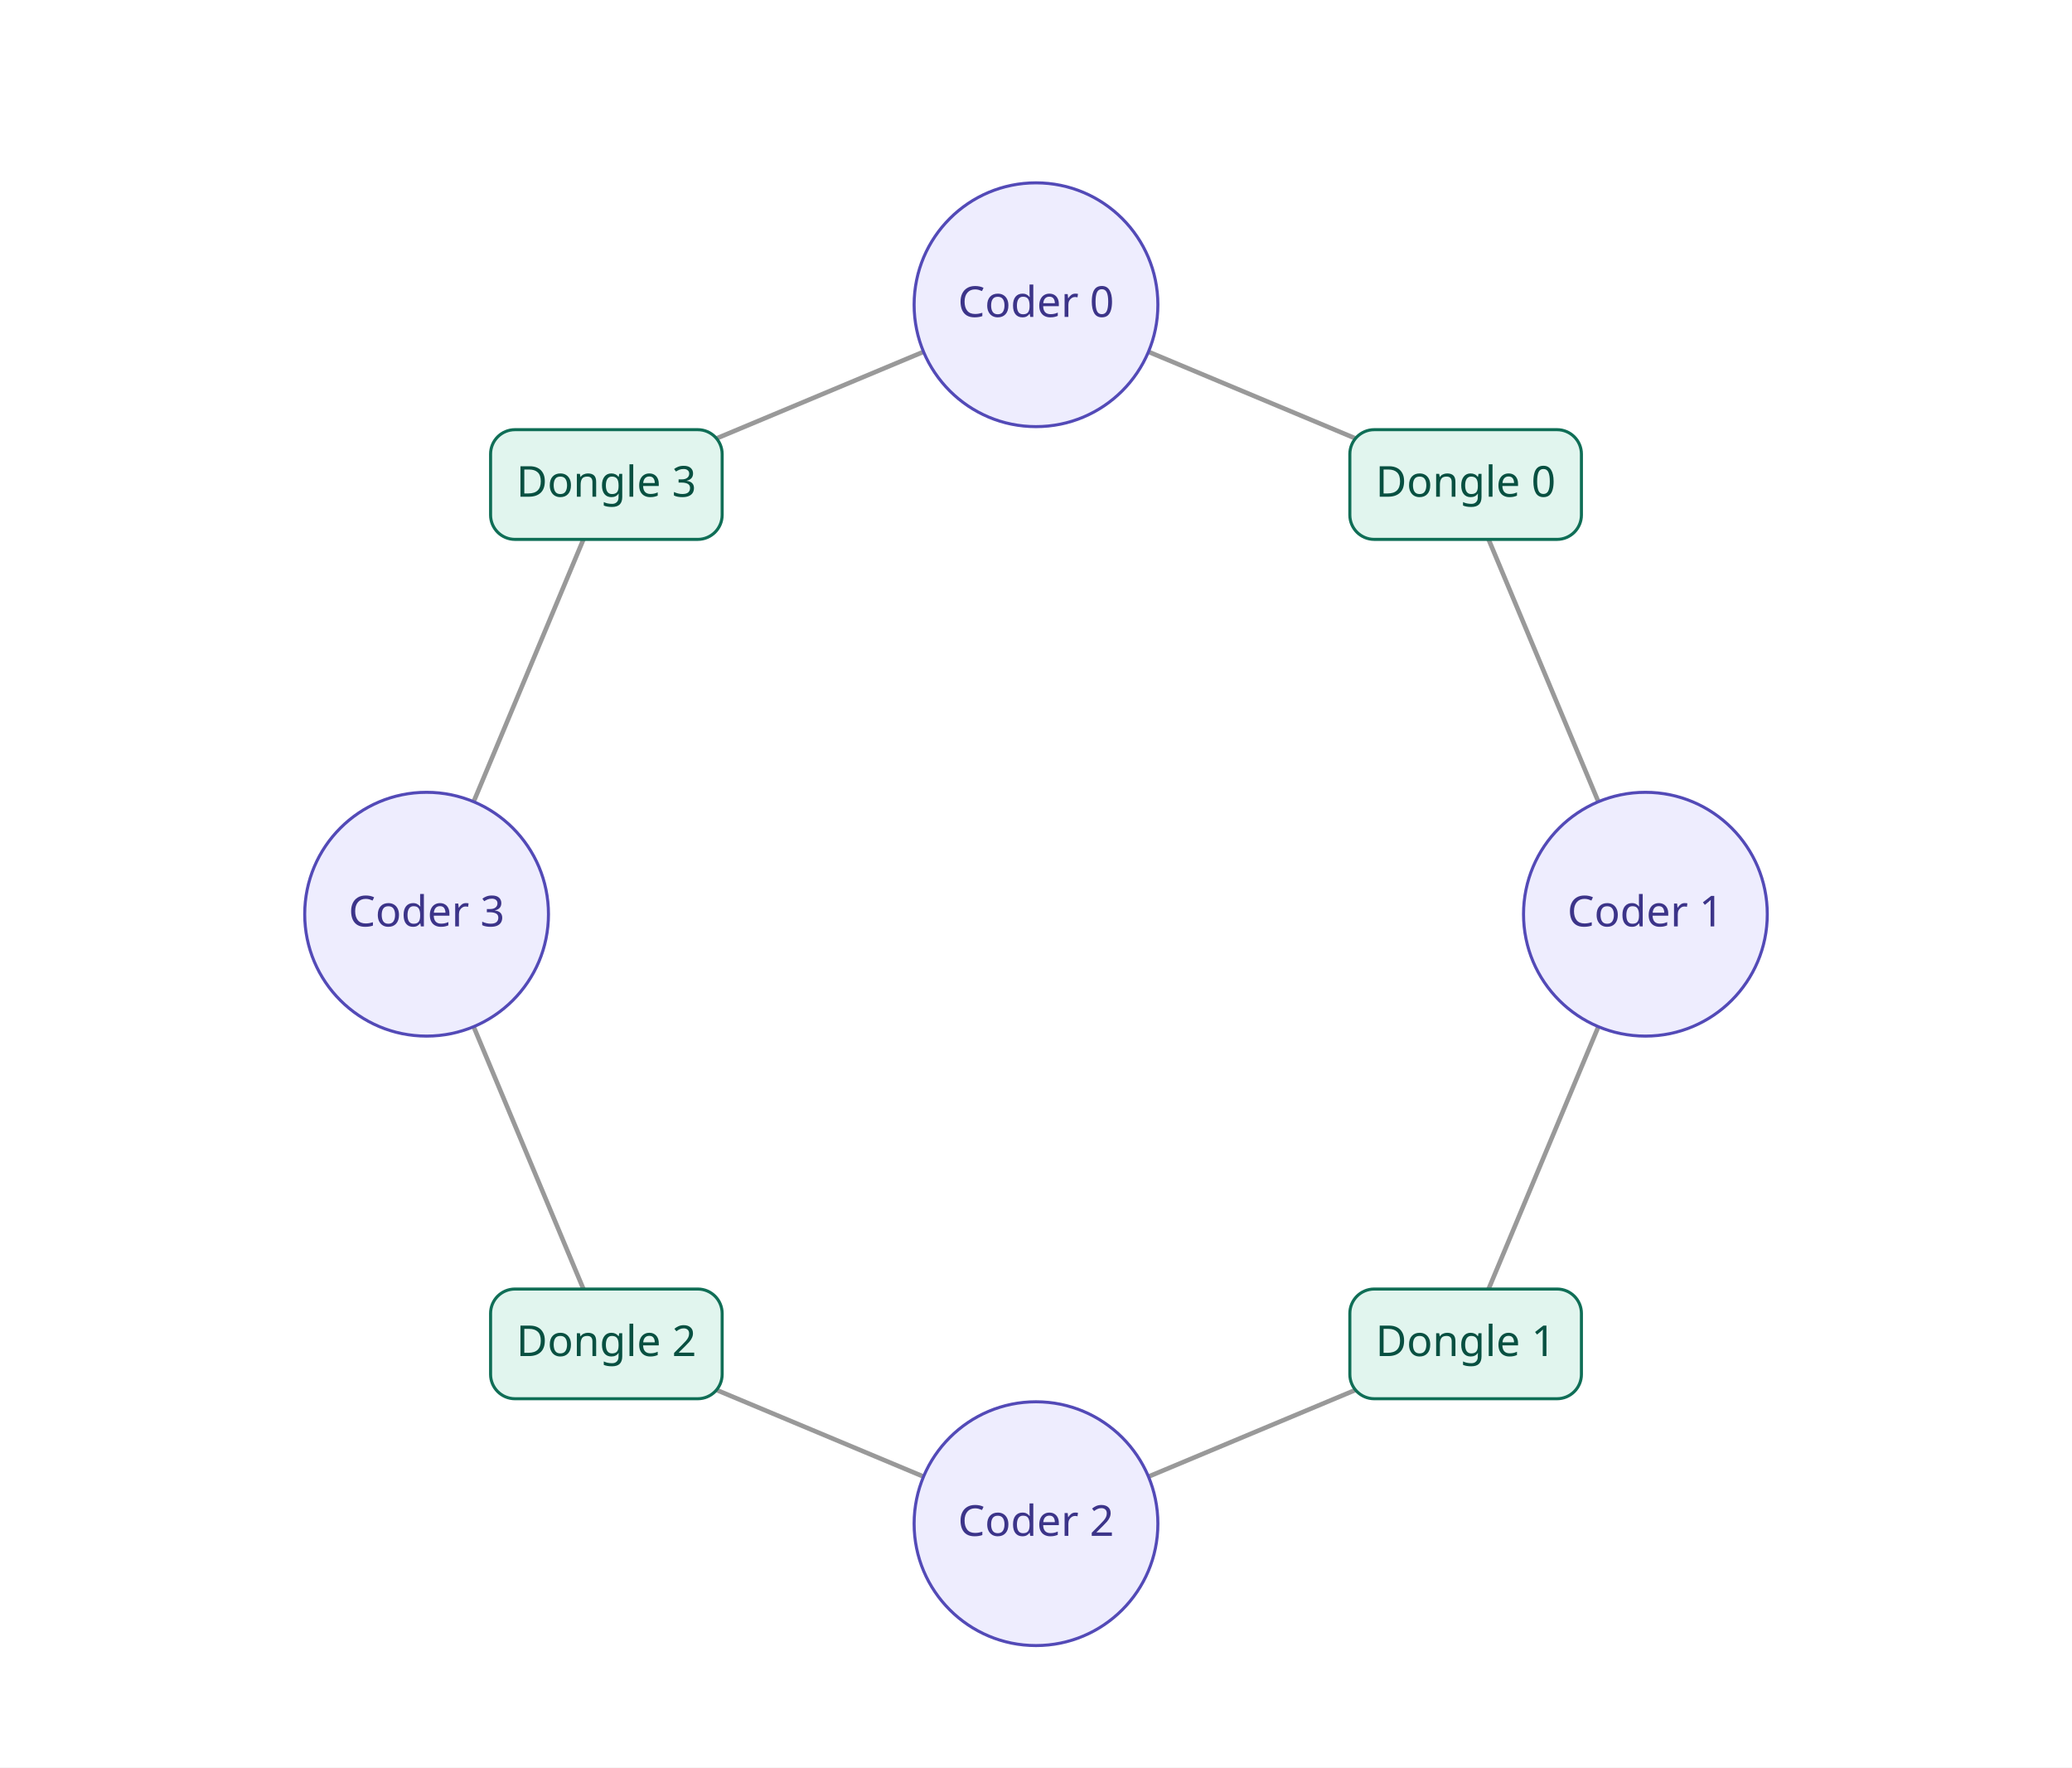
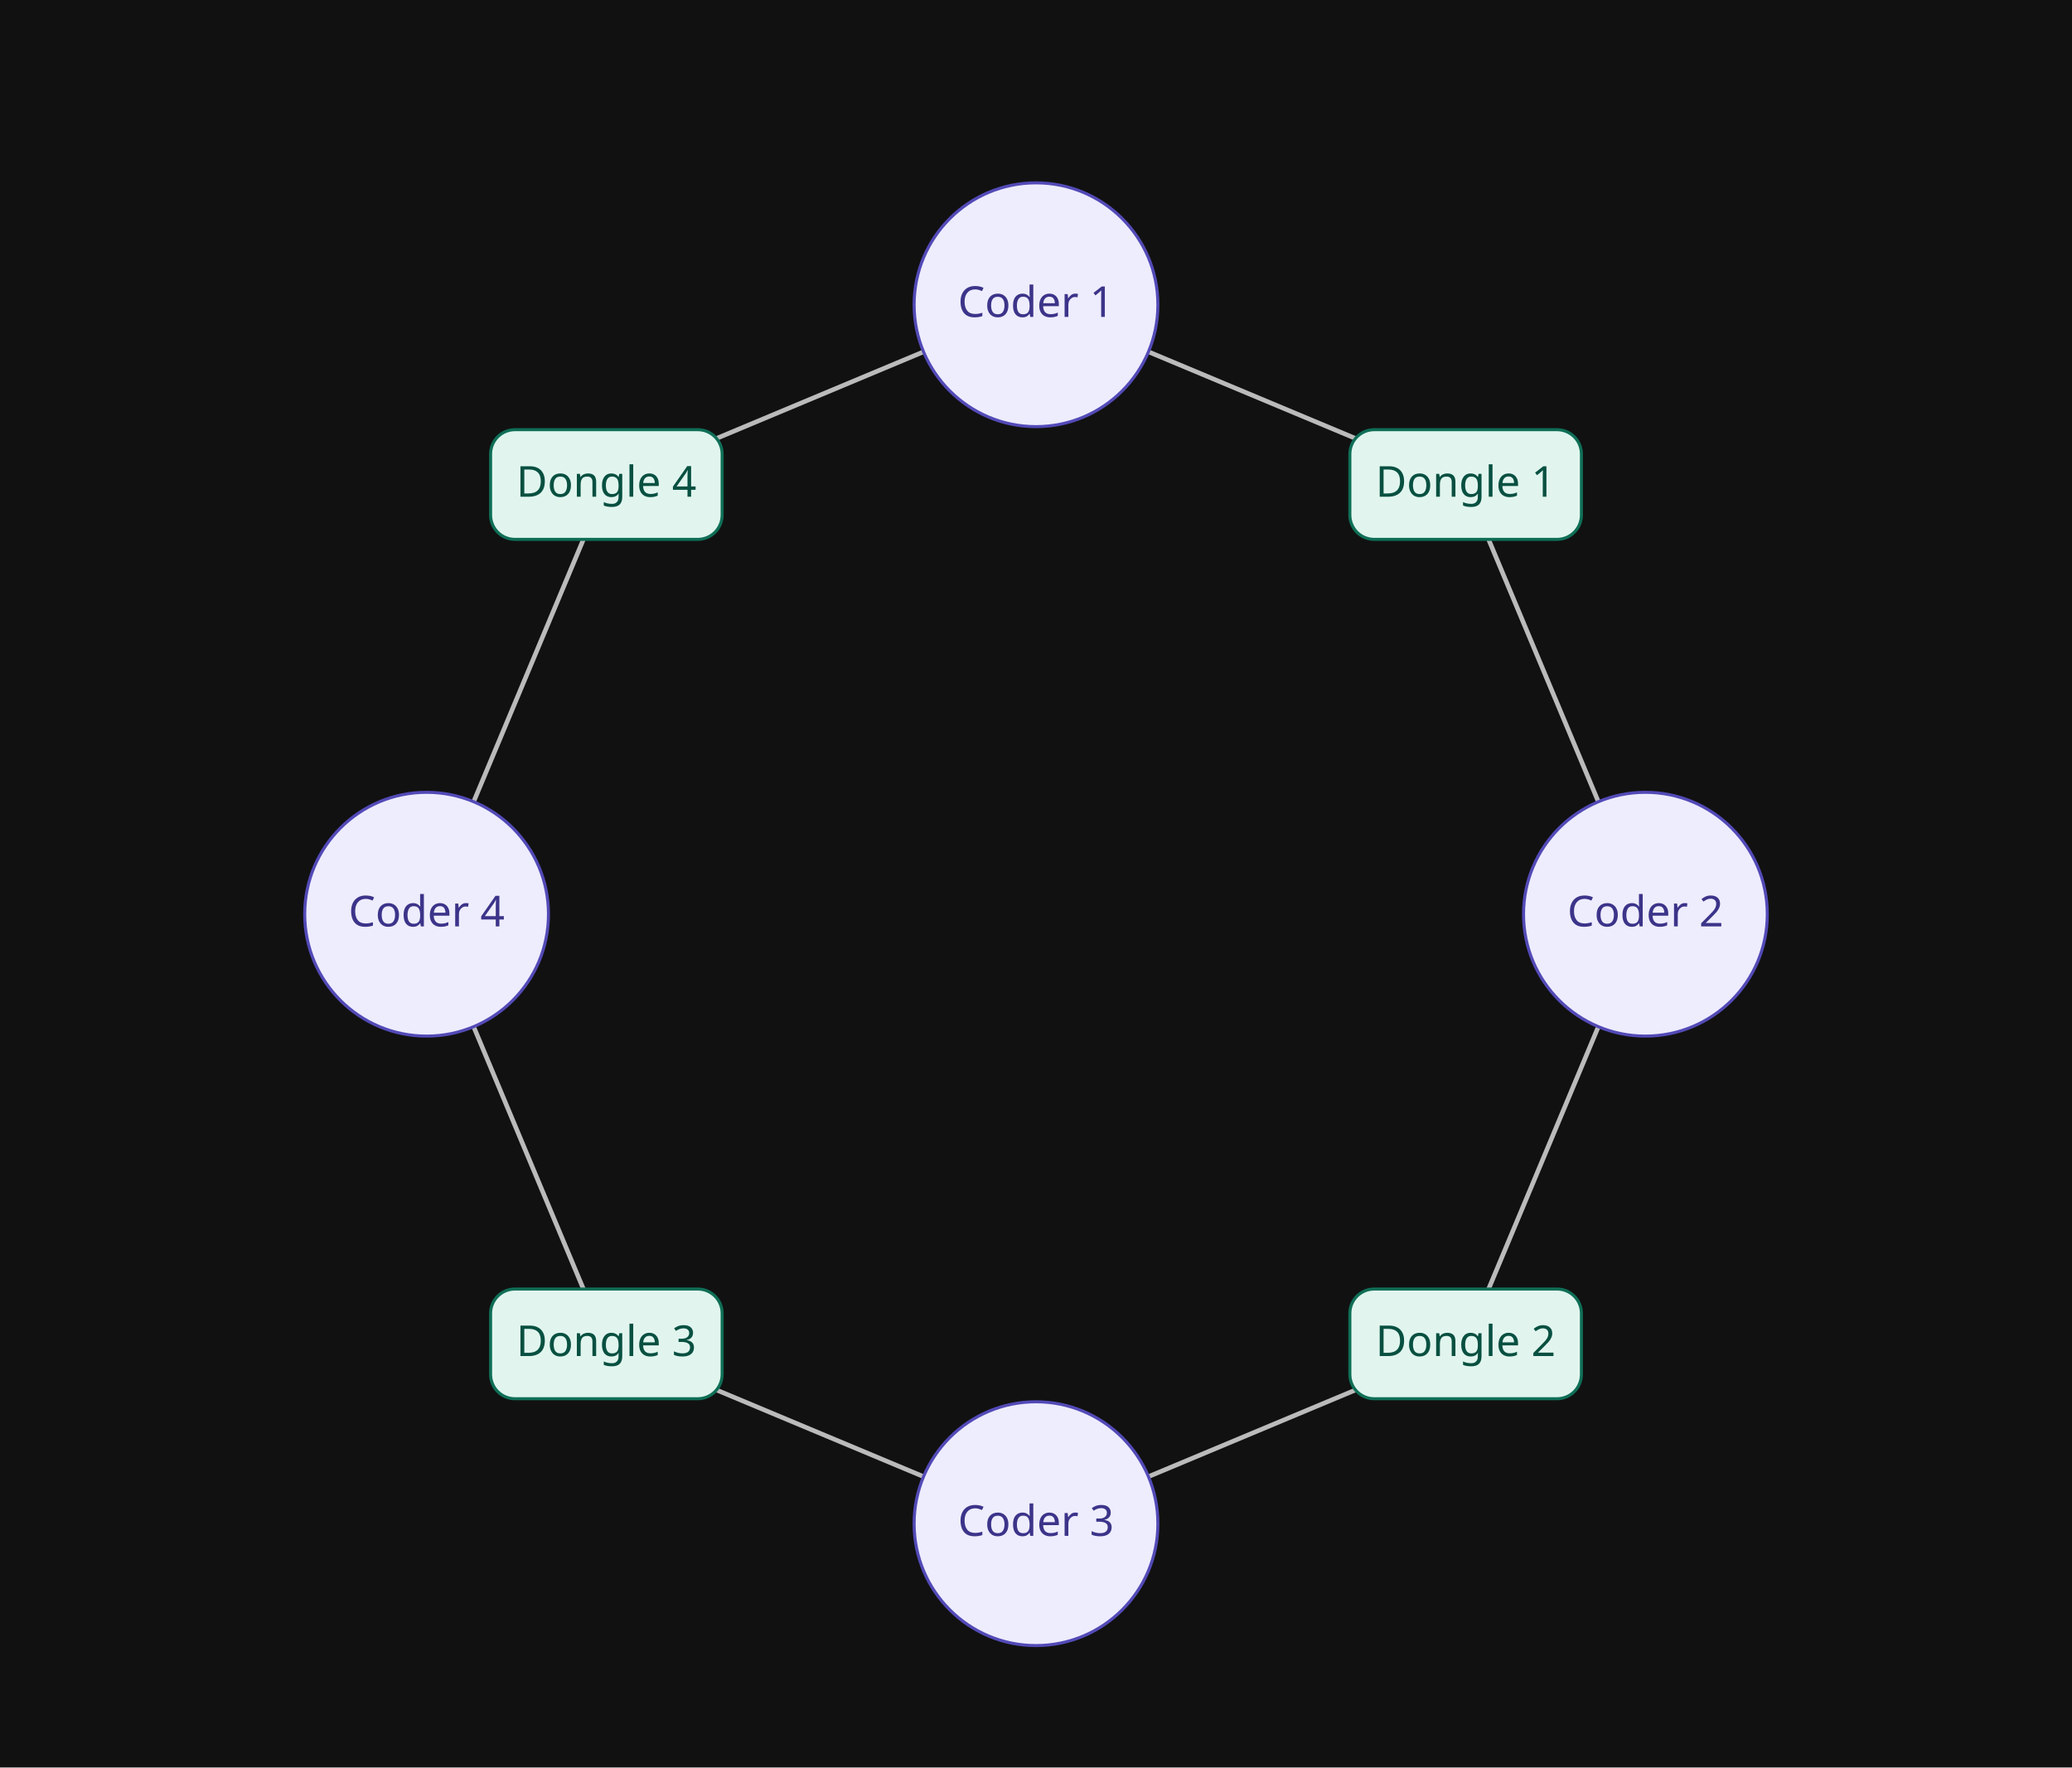
<svg xmlns="http://www.w3.org/2000/svg" width="680" height="580" viewBox="0 0 680 580" role="img">
-   <rect x="0" y="0" width="680" height="580" fill="#ffffff" />
-   <line x1="340" y1="100" x2="481" y2="159" stroke="#999999" stroke-width="1.5" />
-   <line x1="540" y1="300" x2="481" y2="159" stroke="#999999" stroke-width="1.5" />
-   <line x1="540" y1="300" x2="481" y2="441" stroke="#999999" stroke-width="1.5" />
-   <line x1="340" y1="500" x2="481" y2="441" stroke="#999999" stroke-width="1.5" />
-   <line x1="340" y1="500" x2="199" y2="441" stroke="#999999" stroke-width="1.5" />
-   <line x1="140" y1="300" x2="199" y2="441" stroke="#999999" stroke-width="1.5" />
-   <line x1="140" y1="300" x2="199" y2="159" stroke="#999999" stroke-width="1.5" />
-   <line x1="340" y1="100" x2="199" y2="159" stroke="#999999" stroke-width="1.5" />
+   <rect x="0" y="0" width="680" height="580" fill="#111111" />
+   <line x1="340" y1="100" x2="481" y2="159" stroke="#bbbbbb" stroke-width="1.5" />
+   <line x1="540" y1="300" x2="481" y2="159" stroke="#bbbbbb" stroke-width="1.5" />
+   <line x1="540" y1="300" x2="481" y2="441" stroke="#bbbbbb" stroke-width="1.5" />
+   <line x1="340" y1="500" x2="481" y2="441" stroke="#bbbbbb" stroke-width="1.5" />
+   <line x1="340" y1="500" x2="199" y2="441" stroke="#bbbbbb" stroke-width="1.5" />
+   <line x1="140" y1="300" x2="199" y2="441" stroke="#bbbbbb" stroke-width="1.5" />
+   <line x1="140" y1="300" x2="199" y2="159" stroke="#bbbbbb" stroke-width="1.5" />
+   <line x1="340" y1="100" x2="199" y2="159" stroke="#bbbbbb" stroke-width="1.5" />
  <g>
    <rect x="443" y="141" width="76" height="36" rx="8" fill="#e1f5ee" stroke="#0f6e56" stroke-width="1" />
-     <text x="481" y="163" text-anchor="middle" font-family="sans-serif" font-size="14" fill="#085041">Dongle 0</text>
+     <text x="481" y="163" text-anchor="middle" font-family="sans-serif" font-size="14" fill="#085041">Dongle 1</text>
  </g>
  <g>
    <rect x="443" y="423" width="76" height="36" rx="8" fill="#e1f5ee" stroke="#0f6e56" stroke-width="1" />
-     <text x="481" y="445" text-anchor="middle" font-family="sans-serif" font-size="14" fill="#085041">Dongle 1</text>
+     <text x="481" y="445" text-anchor="middle" font-family="sans-serif" font-size="14" fill="#085041">Dongle 2</text>
  </g>
  <g>
    <rect x="161" y="423" width="76" height="36" rx="8" fill="#e1f5ee" stroke="#0f6e56" stroke-width="1" />
-     <text x="199" y="445" text-anchor="middle" font-family="sans-serif" font-size="14" fill="#085041">Dongle 2</text>
+     <text x="199" y="445" text-anchor="middle" font-family="sans-serif" font-size="14" fill="#085041">Dongle 3</text>
  </g>
  <g>
    <rect x="161" y="141" width="76" height="36" rx="8" fill="#e1f5ee" stroke="#0f6e56" stroke-width="1" />
-     <text x="199" y="163" text-anchor="middle" font-family="sans-serif" font-size="14" fill="#085041">Dongle 3</text>
+     <text x="199" y="163" text-anchor="middle" font-family="sans-serif" font-size="14" fill="#085041">Dongle 4</text>
  </g>
  <g>
    <circle cx="340" cy="100" r="40" fill="#eeedfe" stroke="#534ab7" stroke-width="1" />
-     <text x="340" y="104" text-anchor="middle" font-family="sans-serif" font-size="14" fill="#3c3489">Coder 0</text>
+     <text x="340" y="104" text-anchor="middle" font-family="sans-serif" font-size="14" fill="#3c3489">Coder 1</text>
  </g>
  <g>
    <circle cx="540" cy="300" r="40" fill="#eeedfe" stroke="#534ab7" stroke-width="1" />
-     <text x="540" y="304" text-anchor="middle" font-family="sans-serif" font-size="14" fill="#3c3489">Coder 1</text>
+     <text x="540" y="304" text-anchor="middle" font-family="sans-serif" font-size="14" fill="#3c3489">Coder 2</text>
  </g>
  <g>
    <circle cx="340" cy="500" r="40" fill="#eeedfe" stroke="#534ab7" stroke-width="1" />
-     <text x="340" y="504" text-anchor="middle" font-family="sans-serif" font-size="14" fill="#3c3489">Coder 2</text>
+     <text x="340" y="504" text-anchor="middle" font-family="sans-serif" font-size="14" fill="#3c3489">Coder 3</text>
  </g>
  <g>
    <circle cx="140" cy="300" r="40" fill="#eeedfe" stroke="#534ab7" stroke-width="1" />
-     <text x="140" y="304" text-anchor="middle" font-family="sans-serif" font-size="14" fill="#3c3489">Coder 3</text>
+     <text x="140" y="304" text-anchor="middle" font-family="sans-serif" font-size="14" fill="#3c3489">Coder 4</text>
  </g>
</svg>
